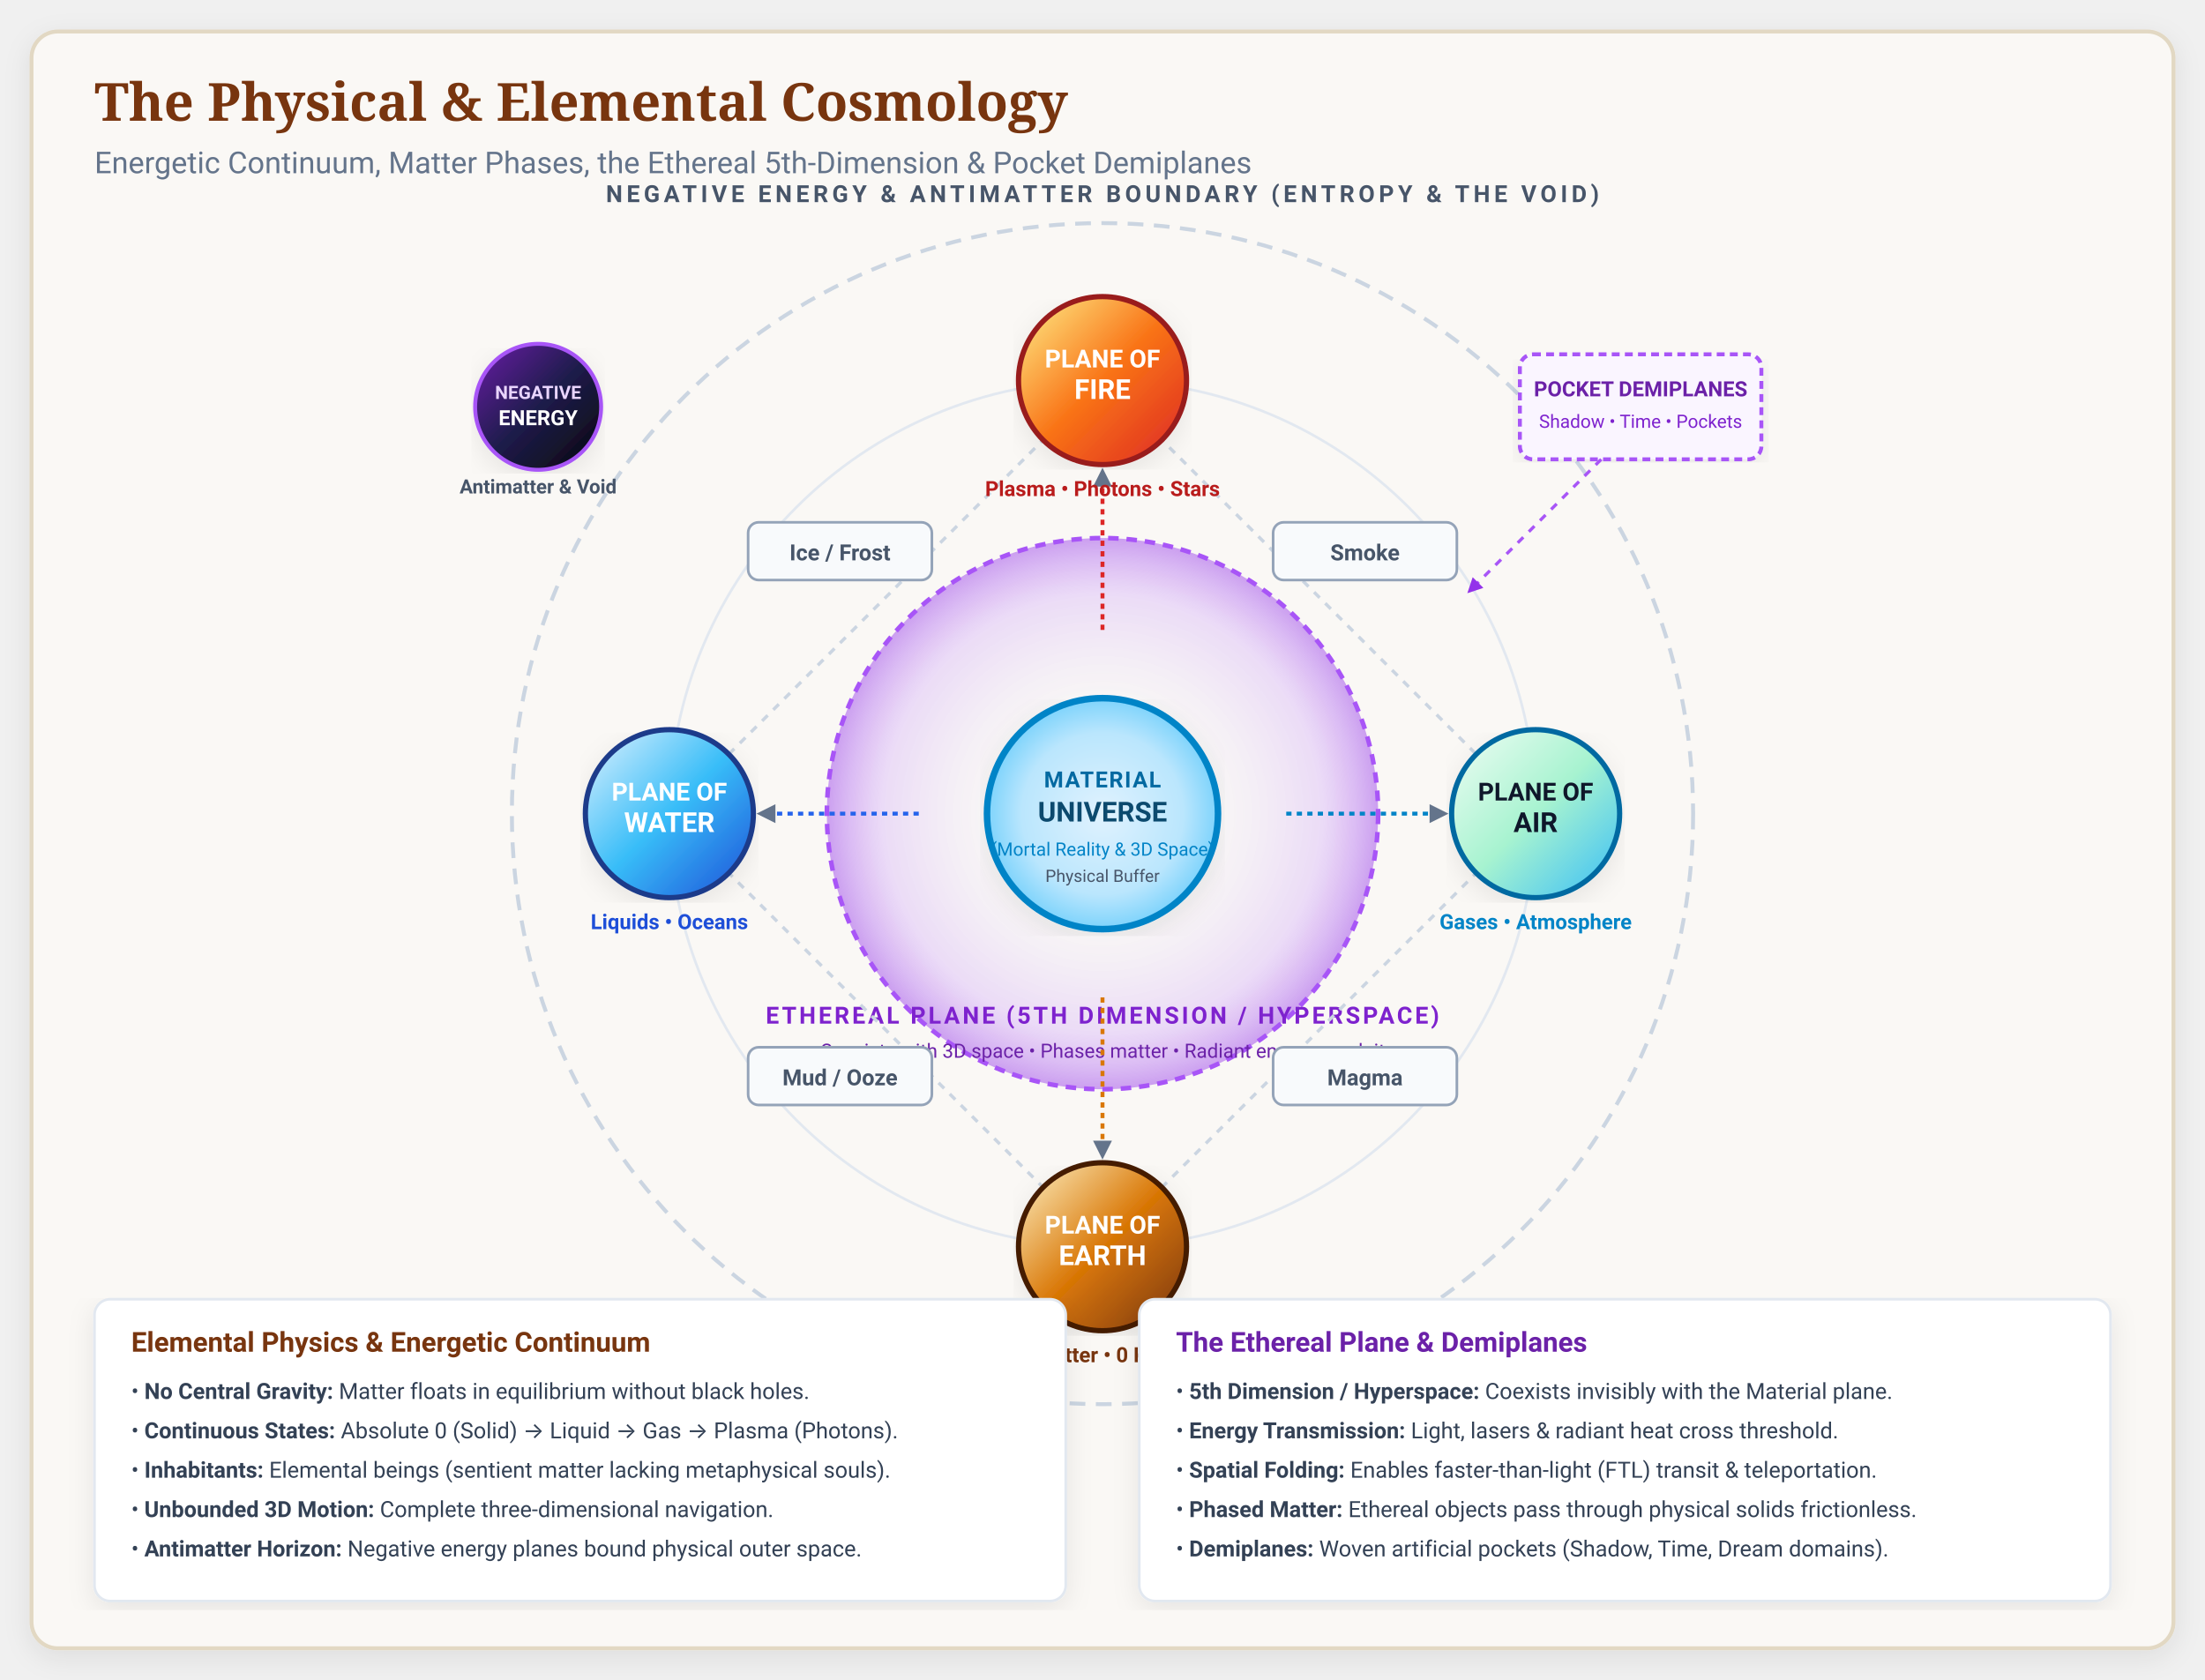
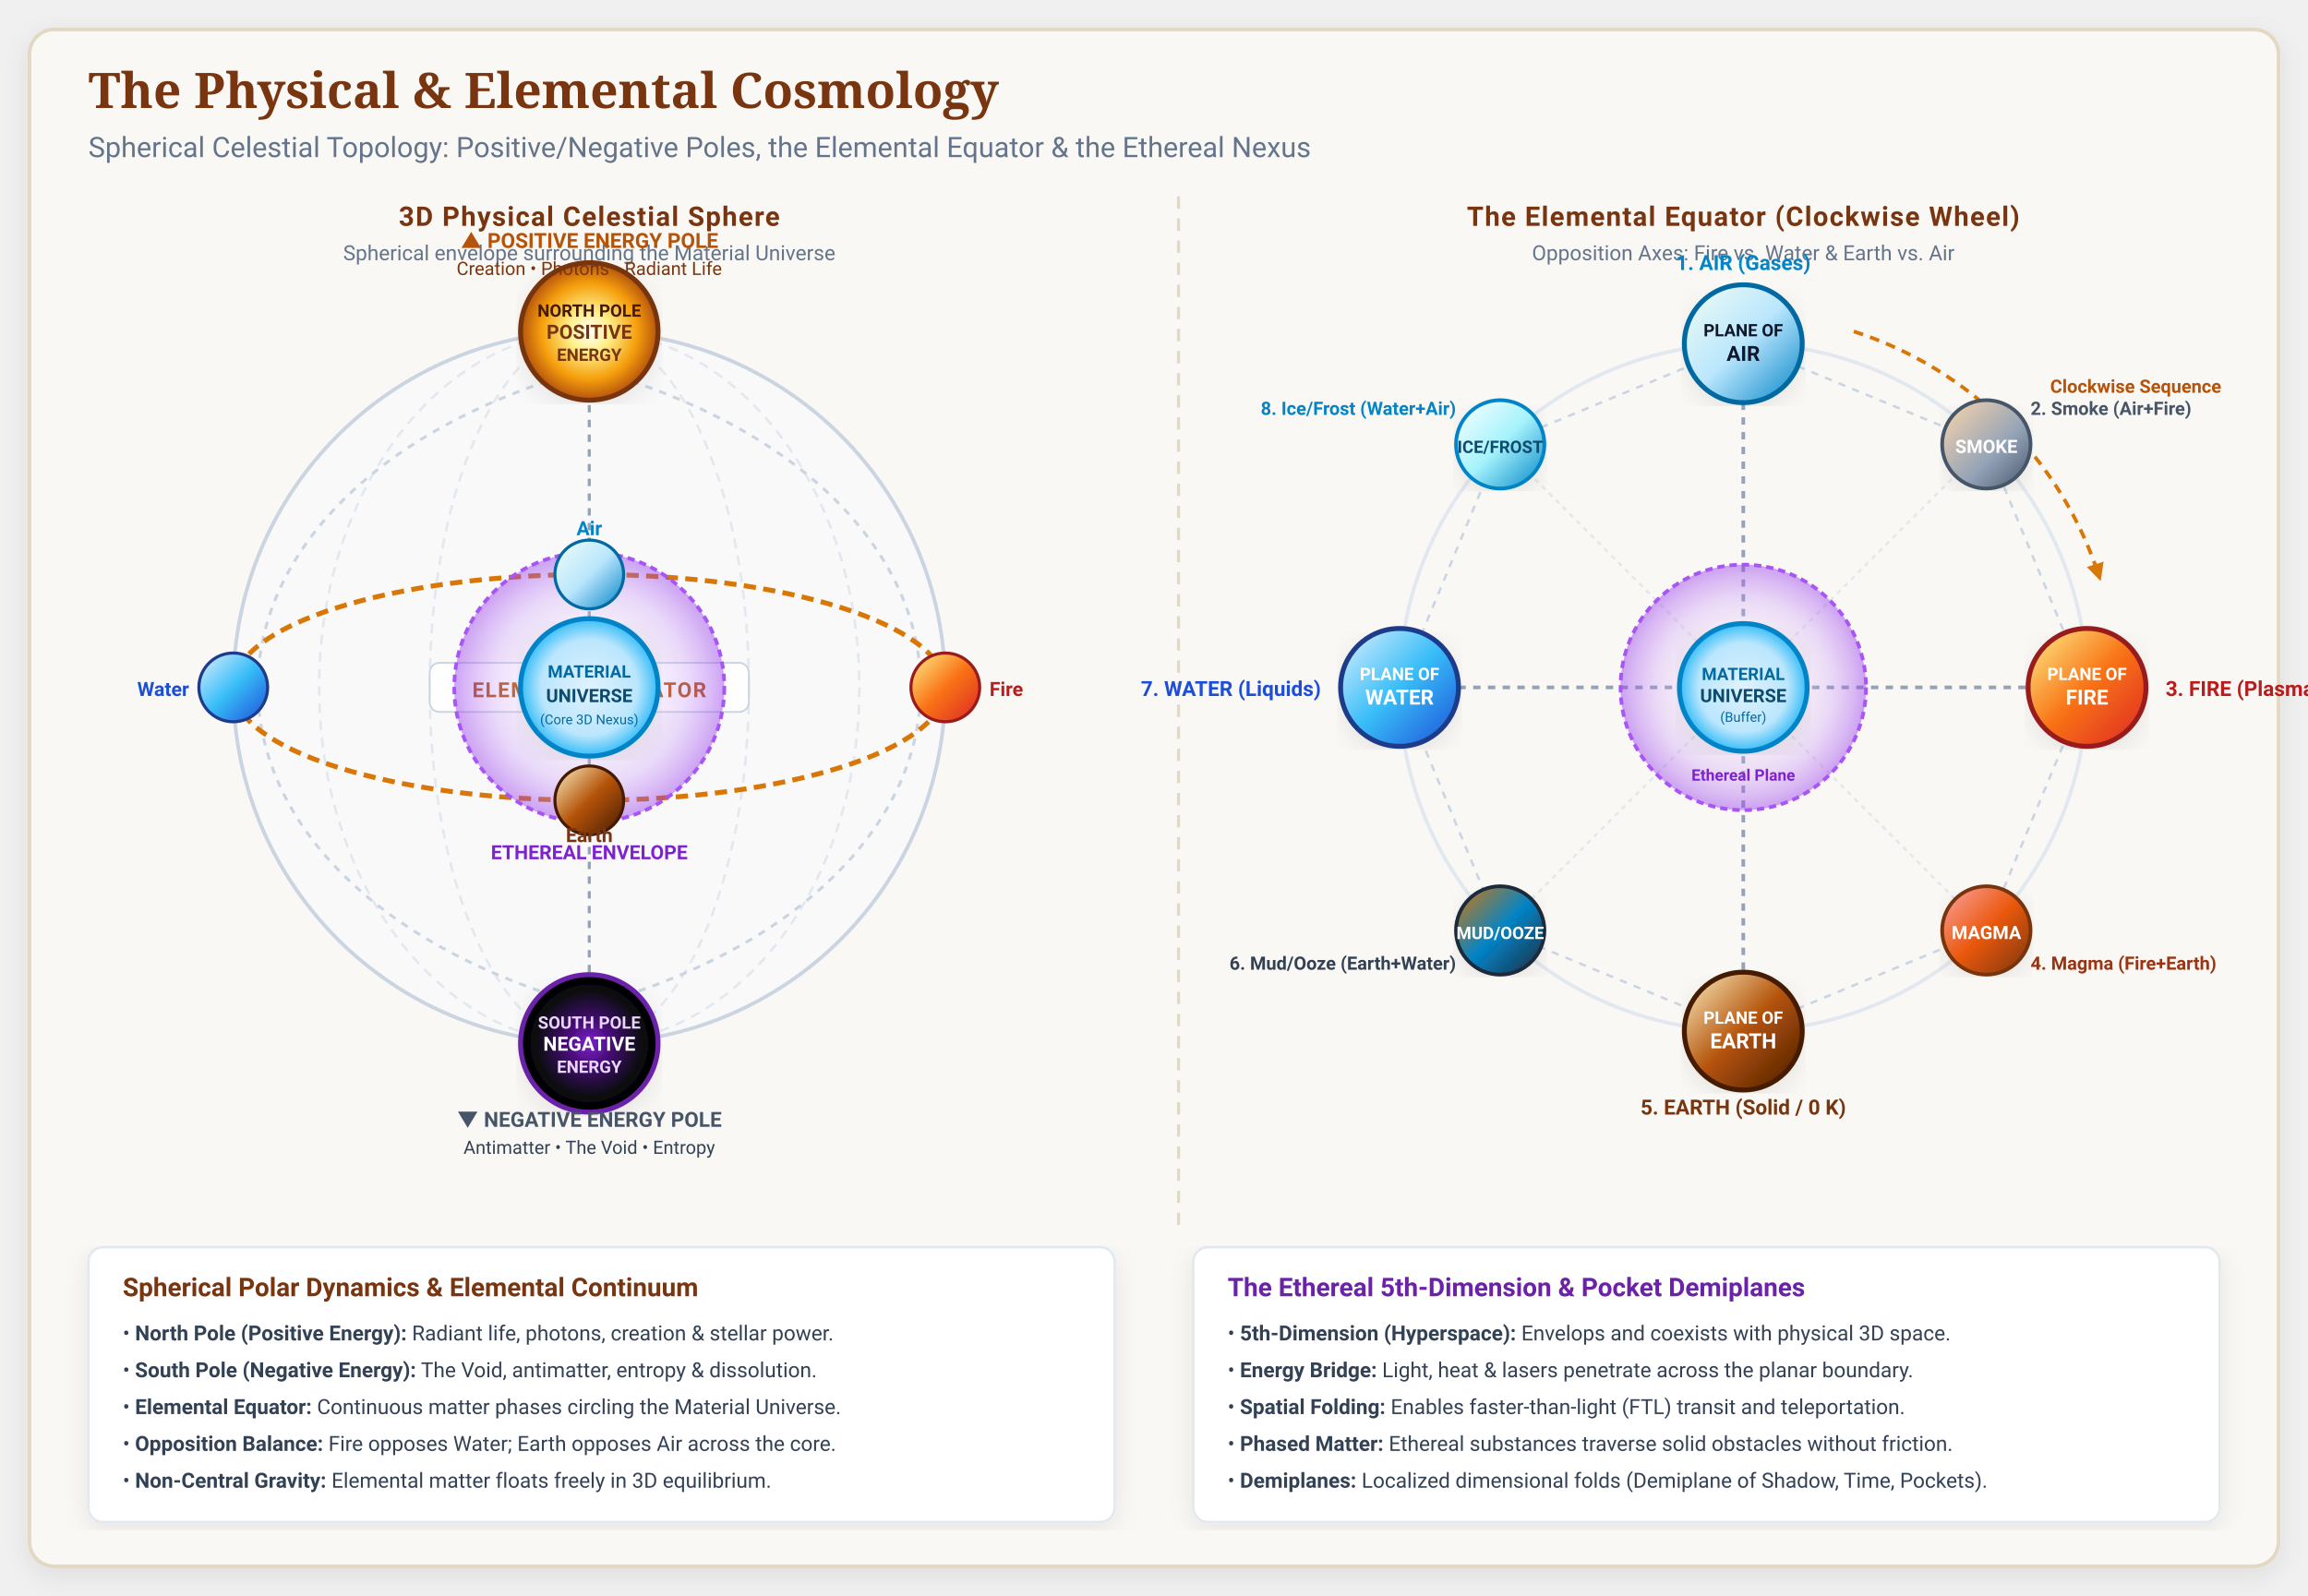
- <svg xmlns="http://www.w3.org/2000/svg" viewBox="0 0 840 640" width="100%" height="100%" style="background:#faf8f5; font-family:ui-sans-serif, system-ui, -apple-system, BlinkMacSystemFont, 'Segoe UI', Roboto, sans-serif;">
+ <svg xmlns="http://www.w3.org/2000/svg" viewBox="0 0 940 650" width="100%" height="100%" style="background:#faf8f5; font-family:ui-sans-serif, system-ui, -apple-system, BlinkMacSystemFont, 'Segoe UI', Roboto, sans-serif;">
  <defs>
    <filter id="cardShadow" x="-3%" y="-3%" width="106%" height="106%">
      <feDropShadow dx="0" dy="3" stdDeviation="5" flood-color="#0f172a" flood-opacity="0.08" />
    </filter>
-     <filter id="glow" x="-20%" y="-20%" width="140%" height="140%">
-       <feGaussianBlur stdDeviation="4" result="blur" />
+     <filter id="subtleGlow" x="-20%" y="-20%" width="140%" height="140%">
+       <feGaussianBlur stdDeviation="3" result="blur" />
      <feComposite in="SourceGraphic" in2="blur" operator="over" />
    </filter>
    <radialGradient id="matGrad" cx="50%" cy="50%" r="50%">
      <stop offset="0%" stop-color="#e0f2fe" />
      <stop offset="70%" stop-color="#bae6fd" />
-       <stop offset="100%" stop-color="#7dd3fc" />
+       <stop offset="100%" stop-color="#38bdf8" />
    </radialGradient>
    <radialGradient id="ethGrad" cx="50%" cy="50%" r="50%">
-       <stop offset="40%" stop-color="#f1f5f9" stop-opacity="0.2" />
-       <stop offset="80%" stop-color="#c084fc" stop-opacity="0.25" />
+       <stop offset="30%" stop-color="#fdf4ff" stop-opacity="0.2" />
+       <stop offset="70%" stop-color="#c084fc" stop-opacity="0.25" />
      <stop offset="100%" stop-color="#9333ea" stop-opacity="0.45" />
    </radialGradient>
+     <radialGradient id="posGrad" cx="50%" cy="50%" r="50%">
+       <stop offset="0%" stop-color="#ffffff" />
+       <stop offset="30%" stop-color="#fef08a" />
+       <stop offset="70%" stop-color="#f59e0b" />
+       <stop offset="100%" stop-color="#b45309" />
+     </radialGradient>
+     <radialGradient id="negGrad" cx="50%" cy="50%" r="50%">
+       <stop offset="0%" stop-color="#7e22ce" />
+       <stop offset="40%" stop-color="#3b0764" />
+       <stop offset="80%" stop-color="#09090b" />
+       <stop offset="100%" stop-color="#000000" />
+     </radialGradient>
+     <linearGradient id="airGrad" x1="0%" y1="0%" x2="100%" y2="100%">
+       <stop offset="0%" stop-color="#f0fdf4" />
+       <stop offset="50%" stop-color="#bae6fd" />
+       <stop offset="100%" stop-color="#0284c7" />
+     </linearGradient>
    <linearGradient id="fireGrad" x1="0%" y1="0%" x2="100%" y2="100%">
      <stop offset="0%" stop-color="#fef08a" />
      <stop offset="50%" stop-color="#f97316" />
      <stop offset="100%" stop-color="#dc2626" />
    </linearGradient>
-     <linearGradient id="airGrad" x1="0%" y1="0%" x2="100%" y2="100%">
-       <stop offset="0%" stop-color="#f0fdf4" />
-       <stop offset="50%" stop-color="#a7f3d0" />
-       <stop offset="100%" stop-color="#38bdf8" />
+     <linearGradient id="earthGrad" x1="0%" y1="0%" x2="100%" y2="100%">
+       <stop offset="0%" stop-color="#fef3c7" />
+       <stop offset="50%" stop-color="#b45309" />
+       <stop offset="100%" stop-color="#451a03" />
    </linearGradient>
    <linearGradient id="waterGrad" x1="0%" y1="0%" x2="100%" y2="100%">
      <stop offset="0%" stop-color="#e0f2fe" />
      <stop offset="50%" stop-color="#38bdf8" />
      <stop offset="100%" stop-color="#1d4ed8" />
    </linearGradient>
-     <linearGradient id="earthGrad" x1="0%" y1="0%" x2="100%" y2="100%">
-       <stop offset="0%" stop-color="#fef3c7" />
-       <stop offset="50%" stop-color="#d97706" />
+     <linearGradient id="smokeGrad" x1="0%" y1="0%" x2="100%" y2="100%">
+       <stop offset="0%" stop-color="#fed7aa" />
+       <stop offset="60%" stop-color="#94a3b8" />
+       <stop offset="100%" stop-color="#475569" />
+     </linearGradient>
+     <linearGradient id="magmaGrad" x1="0%" y1="0%" x2="100%" y2="100%">
+       <stop offset="0%" stop-color="#fca5a5" />
+       <stop offset="50%" stop-color="#ea580c" />
      <stop offset="100%" stop-color="#78350f" />
    </linearGradient>
-     <linearGradient id="negGrad" x1="0%" y1="0%" x2="100%" y2="100%">
-       <stop offset="0%" stop-color="#6b21a8" />
-       <stop offset="50%" stop-color="#1e1b4b" />
-       <stop offset="100%" stop-color="#09090b" />
+     <linearGradient id="mudGrad" x1="0%" y1="0%" x2="100%" y2="100%">
+       <stop offset="0%" stop-color="#d97706" />
+       <stop offset="50%" stop-color="#0284c7" />
+       <stop offset="100%" stop-color="#1e293b" />
+     </linearGradient>
+     <linearGradient id="iceGrad" x1="0%" y1="0%" x2="100%" y2="100%">
+       <stop offset="0%" stop-color="#ffffff" />
+       <stop offset="50%" stop-color="#a5f3fc" />
+       <stop offset="100%" stop-color="#0284c7" />
    </linearGradient>
    <marker id="arrow" viewBox="0 0 10 10" refX="6" refY="5" markerWidth="6" markerHeight="6" orient="auto-start-reverse">
      <path d="M 0 1 L 8 5 L 0 9 z" fill="#64748b" />
    </marker>
-     <marker id="arrowPurple" viewBox="0 0 10 10" refX="6" refY="5" markerWidth="6" markerHeight="6" orient="auto-start-reverse">
-       <path d="M 0 1 L 8 5 L 0 9 z" fill="#9333ea" />
+     <marker id="goldArrow" viewBox="0 0 10 10" refX="6" refY="5" markerWidth="6" markerHeight="6" orient="auto-start-reverse">
+       <path d="M 0 1 L 8 5 L 0 9 z" fill="#d97706" />
+     </marker>
+     <marker id="purpleArrow" viewBox="0 0 10 10" refX="6" refY="5" markerWidth="6" markerHeight="6" orient="auto-start-reverse">
+       <path d="M 0 1 L 8 5 L 0 9 z" fill="#7e22ce" />
    </marker>
  </defs>
-   <rect x="12" y="12" width="816" height="616" rx="10" fill="#faf8f5" stroke="#e2d8c3" stroke-width="1.5" filter="url(#cardShadow)" />
-   <text x="36" y="46" font-family="Georgia, Cambria, serif" font-size="20" font-weight="bold" fill="#78350f">The Physical &amp; Elemental Cosmology</text>
-   <text x="36" y="66" font-size="11.5" fill="#64748b">Energetic Continuum, Matter Phases, the Ethereal 5th-Dimension &amp; Pocket Demiplanes</text>
-   <g transform="translate(420, 310)">
-     <circle cx="0" cy="0" r="225" fill="none" stroke="#cbd5e1" stroke-width="1.5" stroke-dasharray="6 4" />
-     <text x="0" y="-233" text-anchor="middle" font-size="9" font-weight="bold" fill="#475569" letter-spacing="1.5">NEGATIVE ENERGY &amp; ANTIMATTER BOUNDARY (ENTROPY &amp; THE VOID)</text>
-     <circle cx="0" cy="0" r="165" fill="none" stroke="#e2e8f0" stroke-width="1" />
-     <ellipse cx="0" cy="0" rx="105" ry="105" fill="url(#ethGrad)" stroke="#a855f7" stroke-width="1.75" stroke-dasharray="4 3" />
-     <text x="0" y="80" text-anchor="middle" font-size="9" font-weight="bold" fill="#7e22ce" letter-spacing="1">ETHEREAL PLANE (5TH DIMENSION / HYPERSPACE)</text>
-     <text x="0" y="93" text-anchor="middle" font-size="7.5" fill="#6b21a8">Coexists with 3D space • Phases matter • Radiant energy conduit</text>
-     <line x1="0" y1="-70" x2="0" y2="-130" stroke="#dc2626" stroke-width="1.5" stroke-dasharray="2 2" marker-end="url(#arrow)" />
-     <line x1="70" y1="0" x2="130" y2="0" stroke="#0284c7" stroke-width="1.5" stroke-dasharray="2 2" marker-end="url(#arrow)" />
-     <line x1="0" y1="70" x2="0" y2="130" stroke="#d97706" stroke-width="1.5" stroke-dasharray="2 2" marker-end="url(#arrow)" />
-     <line x1="-70" y1="0" x2="-130" y2="0" stroke="#2563eb" stroke-width="1.5" stroke-dasharray="2 2" marker-end="url(#arrow)" />
-     <path d="M 0 -165 L 165 0 L 0 165 L -165 0 Z" fill="none" stroke="#cbd5e1" stroke-width="1.25" stroke-dasharray="3 3" />
-     <g transform="translate(100, -100)">
-       <rect x="-35" y="-11" width="70" height="22" rx="4" fill="#f8fafc" stroke="#94a3b8" stroke-width="1" />
-       <text x="0" y="3.5" text-anchor="middle" font-size="8.5" font-weight="bold" fill="#475569">Smoke</text>
-     </g>
-     <g transform="translate(-100, 100)">
-       <rect x="-35" y="-11" width="70" height="22" rx="4" fill="#f8fafc" stroke="#94a3b8" stroke-width="1" />
-       <text x="0" y="3.5" text-anchor="middle" font-size="8.5" font-weight="bold" fill="#475569">Mud / Ooze</text>
-     </g>
-     <g transform="translate(-100, -100)">
-       <rect x="-35" y="-11" width="70" height="22" rx="4" fill="#f8fafc" stroke="#94a3b8" stroke-width="1" />
-       <text x="0" y="3.5" text-anchor="middle" font-size="8.5" font-weight="bold" fill="#475569">Ice / Frost</text>
-     </g>
-     <g transform="translate(100, 100)">
-       <rect x="-35" y="-11" width="70" height="22" rx="4" fill="#f8fafc" stroke="#94a3b8" stroke-width="1" />
-       <text x="0" y="3.5" text-anchor="middle" font-size="8.5" font-weight="bold" fill="#475569">Magma</text>
-     </g>
-     <g transform="translate(0, -165)">
-       <circle cx="0" cy="0" r="32" fill="url(#fireGrad)" stroke="#991b1b" stroke-width="2" filter="url(#cardShadow)" />
-       <text x="0" y="-5" text-anchor="middle" font-size="9.5" font-weight="bold" fill="#ffffff">PLANE OF</text>
-       <text x="0" y="7" text-anchor="middle" font-size="10.5" font-weight="bold" fill="#ffffff">FIRE</text>
-       <text x="0" y="44" text-anchor="middle" font-size="8" font-weight="bold" fill="#b91c1c">Plasma • Photons • Stars</text>
-     </g>
-     <g transform="translate(165, 0)">
-       <circle cx="0" cy="0" r="32" fill="url(#airGrad)" stroke="#0369a1" stroke-width="2" filter="url(#cardShadow)" />
-       <text x="0" y="-5" text-anchor="middle" font-size="9.5" font-weight="bold" fill="#0f172a">PLANE OF</text>
-       <text x="0" y="7" text-anchor="middle" font-size="10.5" font-weight="bold" fill="#0f172a">AIR</text>
-       <text x="0" y="44" text-anchor="middle" font-size="8" font-weight="bold" fill="#0284c7">Gases • Atmosphere</text>
-     </g>
-     <g transform="translate(0, 165)">
-       <circle cx="0" cy="0" r="32" fill="url(#earthGrad)" stroke="#451a03" stroke-width="2" filter="url(#cardShadow)" />
-       <text x="0" y="-5" text-anchor="middle" font-size="9.5" font-weight="bold" fill="#ffffff">PLANE OF</text>
-       <text x="0" y="7" text-anchor="middle" font-size="10.5" font-weight="bold" fill="#ffffff">EARTH</text>
-       <text x="0" y="44" text-anchor="middle" font-size="8" font-weight="bold" fill="#78350f">Solid Matter • 0 K Density</text>
-     </g>
-     <g transform="translate(-165, 0)">
-       <circle cx="0" cy="0" r="32" fill="url(#waterGrad)" stroke="#1e3a8a" stroke-width="2" filter="url(#cardShadow)" />
-       <text x="0" y="-5" text-anchor="middle" font-size="9.5" font-weight="bold" fill="#ffffff">PLANE OF</text>
-       <text x="0" y="7" text-anchor="middle" font-size="10.5" font-weight="bold" fill="#ffffff">WATER</text>
-       <text x="0" y="44" text-anchor="middle" font-size="8" font-weight="bold" fill="#1d4ed8">Liquids • Oceans</text>
-     </g>
-     <g transform="translate(-215, -155)">
-       <circle cx="0" cy="0" r="24" fill="url(#negGrad)" stroke="#a855f7" stroke-width="1.5" filter="url(#cardShadow)" />
-       <text x="0" y="-3" text-anchor="middle" font-size="7" font-weight="bold" fill="#e9d5ff">NEGATIVE</text>
-       <text x="0" y="7" text-anchor="middle" font-size="8" font-weight="bold" fill="#ffffff">ENERGY</text>
-       <text x="0" y="33" text-anchor="middle" font-size="7.5" font-weight="bold" fill="#475569">Antimatter &amp; Void</text>
-     </g>
-     <g transform="translate(205, -155)">
-       <rect x="-46" y="-20" width="92" height="40" rx="5" fill="#faf5ff" stroke="#a855f7" stroke-width="1.5" stroke-dasharray="3 2" filter="url(#cardShadow)" />
-       <text x="0" y="-4" text-anchor="middle" font-size="8" font-weight="bold" fill="#6b21a8">POCKET DEMIPLANES</text>
-       <text x="0" y="8" text-anchor="middle" font-size="7" fill="#7e22ce">Shadow • Time • Pockets</text>
-       <path d="M -15 20 Q -40 45 -65 70" fill="none" stroke="#a855f7" stroke-width="1.2" stroke-dasharray="3 3" marker-end="url(#arrowPurple)" />
-     </g>
-     <g transform="translate(0, 0)">
-       <circle cx="0" cy="0" r="44" fill="url(#matGrad)" stroke="#0284c7" stroke-width="2.5" filter="url(#cardShadow)" />
-       <text x="0" y="-10" text-anchor="middle" font-size="8.5" font-weight="bold" fill="#0369a1" letter-spacing="0.5">MATERIAL</text>
-       <text x="0" y="3" text-anchor="middle" font-size="10.5" font-weight="bold" fill="#0c4a6e">UNIVERSE</text>
-       <text x="0" y="16" text-anchor="middle" font-size="7" fill="#0284c7">(Mortal Reality &amp; 3D Space)</text>
-       <text x="0" y="26" text-anchor="middle" font-size="6.5" fill="#475569">Physical Buffer</text>
-     </g>
-   </g>
-   <g transform="translate(36, 495)">
-     <rect x="0" y="0" width="370" height="115" rx="6" fill="#ffffff" stroke="#e2e8f0" stroke-width="1" filter="url(#cardShadow)" />
-     <text x="14" y="20" font-size="10.5" font-weight="bold" fill="#78350f">Elemental Physics &amp; Energetic Continuum</text>
-     <text x="14" y="38" font-size="8.5" fill="#334155">• <tspan font-weight="bold">No Central Gravity:</tspan> Matter floats in equilibrium without black holes.</text>
-     <text x="14" y="53" font-size="8.5" fill="#334155">• <tspan font-weight="bold">Continuous States:</tspan> Absolute 0 (Solid) → Liquid → Gas → Plasma (Photons).</text>
-     <text x="14" y="68" font-size="8.5" fill="#334155">• <tspan font-weight="bold">Inhabitants:</tspan> Elemental beings (sentient matter lacking metaphysical souls).</text>
-     <text x="14" y="83" font-size="8.5" fill="#334155">• <tspan font-weight="bold">Unbounded 3D Motion:</tspan> Complete three-dimensional navigation.</text>
-     <text x="14" y="98" font-size="8.5" fill="#334155">• <tspan font-weight="bold">Antimatter Horizon:</tspan> Negative energy planes bound physical outer space.</text>
-   </g>
-   <g transform="translate(434, 495)">
-     <rect x="0" y="0" width="370" height="115" rx="6" fill="#ffffff" stroke="#e2e8f0" stroke-width="1" filter="url(#cardShadow)" />
-     <text x="14" y="20" font-size="10.5" font-weight="bold" fill="#6b21a8">The Ethereal Plane &amp; Demiplanes</text>
-     <text x="14" y="38" font-size="8.5" fill="#334155">• <tspan font-weight="bold">5th Dimension / Hyperspace:</tspan> Coexists invisibly with the Material plane.</text>
-     <text x="14" y="53" font-size="8.5" fill="#334155">• <tspan font-weight="bold">Energy Transmission:</tspan> Light, lasers &amp; radiant heat cross threshold.</text>
-     <text x="14" y="68" font-size="8.5" fill="#334155">• <tspan font-weight="bold">Spatial Folding:</tspan> Enables faster-than-light (FTL) transit &amp; teleportation.</text>
-     <text x="14" y="83" font-size="8.5" fill="#334155">• <tspan font-weight="bold">Phased Matter:</tspan> Ethereal objects pass through physical solids frictionless.</text>
-     <text x="14" y="98" font-size="8.5" fill="#334155">• <tspan font-weight="bold">Demiplanes:</tspan> Woven artificial pockets (Shadow, Time, Dream domains).</text>
+   <rect x="12" y="12" width="916" height="626" rx="10" fill="#faf8f5" stroke="#e2d8c3" stroke-width="1.5" filter="url(#cardShadow)" />
+   <text x="36" y="44" font-family="Georgia, Cambria, serif" font-size="20" font-weight="bold" fill="#78350f">The Physical &amp; Elemental Cosmology</text>
+   <text x="36" y="64" font-size="11.5" fill="#64748b">Spherical Celestial Topology: Positive/Negative Poles, the Elemental Equator &amp; the Ethereal Nexus</text>
+   <g transform="translate(240, 280)">
+     <text x="0" y="-188" text-anchor="middle" font-size="11" font-weight="bold" fill="#78350f" letter-spacing="0.5">3D Physical Celestial Sphere</text>
+     <text x="0" y="-174" text-anchor="middle" font-size="8.5" fill="#64748b">Spherical envelope surrounding the Material Universe</text>
+     <circle cx="0" cy="0" r="145" fill="#f8fafc" fill-opacity="0.6" stroke="#cbd5e1" stroke-width="1.5" />
+     <ellipse cx="0" cy="0" rx="65" ry="145" fill="none" stroke="#e2e8f0" stroke-width="1" stroke-dasharray="4 3" />
+     <ellipse cx="0" cy="0" rx="110" ry="145" fill="none" stroke="#e2e8f0" stroke-width="1" stroke-dasharray="4 3" />
+     <line x1="0" y1="-145" x2="0" y2="145" stroke="#94a3b8" stroke-width="1.25" stroke-dasharray="3 3" />
+     <path d="M 0 -130 C -180 -80, -180 80, 0 130" fill="none" stroke="#cbd5e1" stroke-width="1.2" stroke-dasharray="3 3" />
+     <path d="M 0 -130 C 180 -80, 180 80, 0 130" fill="none" stroke="#cbd5e1" stroke-width="1.2" stroke-dasharray="3 3" />
+     <ellipse cx="0" cy="0" rx="145" ry="46" fill="none" stroke="#d97706" stroke-width="2" stroke-dasharray="5 3" />
+     <rect x="-65" y="-10" width="130" height="20" rx="4" fill="#ffffff" fill-opacity="0.9" stroke="#cbd5e1" stroke-width="0.75" />
+     <text x="0" y="4" text-anchor="middle" font-size="8.5" font-weight="bold" fill="#b45309" letter-spacing="0.5">ELEMENTAL EQUATOR</text>
+     <ellipse cx="0" cy="0" rx="55" ry="55" fill="url(#ethGrad)" stroke="#a855f7" stroke-width="1.5" stroke-dasharray="3 2" />
+     <text x="0" y="70" text-anchor="middle" font-size="8" font-weight="bold" fill="#7e22ce">ETHEREAL ENVELOPE</text>
+     <circle cx="0" cy="0" r="28" fill="url(#matGrad)" stroke="#0284c7" stroke-width="2" filter="url(#cardShadow)" />
+     <text x="0" y="-4" text-anchor="middle" font-size="7" font-weight="bold" fill="#0369a1">MATERIAL</text>
+     <text x="0" y="6" text-anchor="middle" font-size="7.5" font-weight="bold" fill="#0c4a6e">UNIVERSE</text>
+     <text x="0" y="15" text-anchor="middle" font-size="5.5" fill="#0369a1">(Core 3D Nexus)</text>
+     <g transform="translate(0, -145)">
+       <circle cx="0" cy="0" r="28" fill="url(#posGrad)" stroke="#78350f" stroke-width="2" filter="url(#cardShadow)" />
+       <text x="0" y="-6" text-anchor="middle" font-size="7" font-weight="bold" fill="#451a03">NORTH POLE</text>
+       <text x="0" y="3" text-anchor="middle" font-size="8" font-weight="bold" fill="#78350f">POSITIVE</text>
+       <text x="0" y="12" text-anchor="middle" font-size="7" font-weight="bold" fill="#78350f">ENERGY</text>
+       <text x="0" y="-34" text-anchor="middle" font-size="8.5" font-weight="bold" fill="#b45309">▲ POSITIVE ENERGY POLE</text>
+       <text x="0" y="-23" text-anchor="middle" font-size="7.5" fill="#78350f">Creation • Photons • Radiant Life</text>
+     </g>
+     <g transform="translate(0, 145)">
+       <circle cx="0" cy="0" r="28" fill="url(#negGrad)" stroke="#6b21a8" stroke-width="2" filter="url(#cardShadow)" />
+       <text x="0" y="-6" text-anchor="middle" font-size="7" font-weight="bold" fill="#e9d5ff">SOUTH POLE</text>
+       <text x="0" y="3" text-anchor="middle" font-size="8" font-weight="bold" fill="#ffffff">NEGATIVE</text>
+       <text x="0" y="12" text-anchor="middle" font-size="7" font-weight="bold" fill="#e9d5ff">ENERGY</text>
+       <text x="0" y="34" text-anchor="middle" font-size="8.5" font-weight="bold" fill="#475569">▼ NEGATIVE ENERGY POLE</text>
+       <text x="0" y="45" text-anchor="middle" font-size="7.5" fill="#334155">Antimatter • The Void • Entropy</text>
+     </g>
+     <g transform="translate(-145, 0)">
+       <circle cx="0" cy="0" r="14" fill="url(#waterGrad)" stroke="#1e3a8a" stroke-width="1.25" />
+       <text x="-18" y="3.5" text-anchor="end" font-size="8" font-weight="bold" fill="#1d4ed8">Water</text>
+     </g>
+     <g transform="translate(145, 0)">
+       <circle cx="0" cy="0" r="14" fill="url(#fireGrad)" stroke="#991b1b" stroke-width="1.25" />
+       <text x="18" y="3.5" text-anchor="start" font-size="8" font-weight="bold" fill="#b91c1c">Fire</text>
+     </g>
+     <g transform="translate(0, 46)">
+       <circle cx="0" cy="0" r="14" fill="url(#earthGrad)" stroke="#451a03" stroke-width="1.25" />
+       <text x="0" y="17" text-anchor="middle" font-size="8" font-weight="bold" fill="#78350f">Earth</text>
+     </g>
+     <g transform="translate(0, -46)">
+       <circle cx="0" cy="0" r="14" fill="url(#airGrad)" stroke="#0369a1" stroke-width="1.25" />
+       <text x="0" y="-16" text-anchor="middle" font-size="8" font-weight="bold" fill="#0284c7">Air</text>
+     </g>
+   </g>
+   <line x1="480" y1="80" x2="480" y2="500" stroke="#e2d8c3" stroke-width="1.25" stroke-dasharray="5 4" />
+   <g transform="translate(710, 280)">
+     <text x="0" y="-188" text-anchor="middle" font-size="11" font-weight="bold" fill="#78350f" letter-spacing="0.5">The Elemental Equator (Clockwise Wheel)</text>
+     <text x="0" y="-174" text-anchor="middle" font-size="8.5" fill="#64748b">Opposition Axes: Fire vs. Water &amp; Earth vs. Air</text>
+     <circle cx="0" cy="0" r="140" fill="none" stroke="#e2e8f0" stroke-width="1.5" />
+     <polygon points="0,-140 99,-99 140,0 99,99 0,140 -99,99 -140,0 -99,-99" fill="none" stroke="#cbd5e1" stroke-width="1" stroke-dasharray="3 3" />
+     <line x1="0" y1="-140" x2="0" y2="140" stroke="#94a3b8" stroke-width="1.5" stroke-dasharray="3 3" />
+     <line x1="-140" y1="0" x2="140" y2="0" stroke="#94a3b8" stroke-width="1.5" stroke-dasharray="3 3" />
+     <line x1="-99" y1="-99" x2="99" y2="99" stroke="#e2e8f0" stroke-width="1" stroke-dasharray="2 2" />
+     <line x1="99" y1="-99" x2="-99" y2="99" stroke="#e2e8f0" stroke-width="1" stroke-dasharray="2 2" />
+     <path d="M 45 -145 A 155 155 0 0 1 145 -45" fill="none" stroke="#d97706" stroke-width="1.5" stroke-dasharray="4 3" marker-end="url(#goldArrow)" />
+     <text x="125" y="-120" font-size="7.5" font-weight="bold" fill="#b45309">Clockwise Sequence</text>
+     <circle cx="0" cy="0" r="50" fill="url(#ethGrad)" stroke="#a855f7" stroke-width="1.5" stroke-dasharray="3 2" />
+     <circle cx="0" cy="0" r="26" fill="url(#matGrad)" stroke="#0284c7" stroke-width="2" filter="url(#cardShadow)" />
+     <text x="0" y="-3" text-anchor="middle" font-size="7" font-weight="bold" fill="#0369a1">MATERIAL</text>
+     <text x="0" y="6" text-anchor="middle" font-size="7.5" font-weight="bold" fill="#0c4a6e">UNIVERSE</text>
+     <text x="0" y="14" text-anchor="middle" font-size="5.5" fill="#0369a1">(Buffer)</text>
+     <text x="0" y="38" text-anchor="middle" font-size="6.5" font-weight="bold" fill="#7e22ce">Ethereal Plane</text>
+     <g transform="translate(0, -140)">
+       <circle cx="0" cy="0" r="24" fill="url(#airGrad)" stroke="#0369a1" stroke-width="2" filter="url(#cardShadow)" />
+       <text x="0" y="-3" text-anchor="middle" font-size="7" font-weight="bold" fill="#0f172a">PLANE OF</text>
+       <text x="0" y="7" text-anchor="middle" font-size="8.5" font-weight="bold" fill="#0f172a">AIR</text>
+       <text x="0" y="-30" text-anchor="middle" font-size="8.5" font-weight="bold" fill="#0284c7">1. AIR (Gases)</text>
+     </g>
+     <g transform="translate(99, -99)">
+       <circle cx="0" cy="0" r="18" fill="url(#smokeGrad)" stroke="#475569" stroke-width="1.5" filter="url(#cardShadow)" />
+       <text x="0" y="3.5" text-anchor="middle" font-size="7.5" font-weight="bold" fill="#ffffff">SMOKE</text>
+       <text x="18" y="-12" text-anchor="start" font-size="7.5" font-weight="bold" fill="#475569">2. Smoke (Air+Fire)</text>
+     </g>
+     <g transform="translate(140, 0)">
+       <circle cx="0" cy="0" r="24" fill="url(#fireGrad)" stroke="#991b1b" stroke-width="2" filter="url(#cardShadow)" />
+       <text x="0" y="-3" text-anchor="middle" font-size="7" font-weight="bold" fill="#ffffff">PLANE OF</text>
+       <text x="0" y="7" text-anchor="middle" font-size="8.5" font-weight="bold" fill="#ffffff">FIRE</text>
+       <text x="32" y="3.5" text-anchor="start" font-size="8.5" font-weight="bold" fill="#b91c1c">3. FIRE (Plasma)</text>
+     </g>
+     <g transform="translate(99, 99)">
+       <circle cx="0" cy="0" r="18" fill="url(#magmaGrad)" stroke="#78350f" stroke-width="1.5" filter="url(#cardShadow)" />
+       <text x="0" y="3.5" text-anchor="middle" font-size="7.5" font-weight="bold" fill="#ffffff">MAGMA</text>
+       <text x="18" y="16" text-anchor="start" font-size="7.5" font-weight="bold" fill="#9a3412">4. Magma (Fire+Earth)</text>
+     </g>
+     <g transform="translate(0, 140)">
+       <circle cx="0" cy="0" r="24" fill="url(#earthGrad)" stroke="#451a03" stroke-width="2" filter="url(#cardShadow)" />
+       <text x="0" y="-3" text-anchor="middle" font-size="7" font-weight="bold" fill="#ffffff">PLANE OF</text>
+       <text x="0" y="7" text-anchor="middle" font-size="8.5" font-weight="bold" fill="#ffffff">EARTH</text>
+       <text x="0" y="34" text-anchor="middle" font-size="8.5" font-weight="bold" fill="#78350f">5. EARTH (Solid / 0 K)</text>
+     </g>
+     <g transform="translate(-99, 99)">
+       <circle cx="0" cy="0" r="18" fill="url(#mudGrad)" stroke="#1e293b" stroke-width="1.5" filter="url(#cardShadow)" />
+       <text x="0" y="3.5" text-anchor="middle" font-size="7" font-weight="bold" fill="#ffffff">MUD/OOZE</text>
+       <text x="-18" y="16" text-anchor="end" font-size="7.5" font-weight="bold" fill="#334155">6. Mud/Ooze (Earth+Water)</text>
+     </g>
+     <g transform="translate(-140, 0)">
+       <circle cx="0" cy="0" r="24" fill="url(#waterGrad)" stroke="#1e3a8a" stroke-width="2" filter="url(#cardShadow)" />
+       <text x="0" y="-3" text-anchor="middle" font-size="7" font-weight="bold" fill="#ffffff">PLANE OF</text>
+       <text x="0" y="7" text-anchor="middle" font-size="8.5" font-weight="bold" fill="#ffffff">WATER</text>
+       <text x="-32" y="3.5" text-anchor="end" font-size="8.5" font-weight="bold" fill="#1d4ed8">7. WATER (Liquids)</text>
+     </g>
+     <g transform="translate(-99, -99)">
+       <circle cx="0" cy="0" r="18" fill="url(#iceGrad)" stroke="#0284c7" stroke-width="1.5" filter="url(#cardShadow)" />
+       <text x="0" y="3.5" text-anchor="middle" font-size="7" font-weight="bold" fill="#0c4a6e">ICE/FROST</text>
+       <text x="-18" y="-12" text-anchor="end" font-size="7.5" font-weight="bold" fill="#0284c7">8. Ice/Frost (Water+Air)</text>
+     </g>
+   </g>
+   <g transform="translate(36, 508)">
+     <rect x="0" y="0" width="418" height="112" rx="6" fill="#ffffff" stroke="#e2e8f0" stroke-width="1" filter="url(#cardShadow)" />
+     <text x="14" y="20" font-size="10.5" font-weight="bold" fill="#78350f">Spherical Polar Dynamics &amp; Elemental Continuum</text>
+     <text x="14" y="38" font-size="8.5" fill="#334155">• <tspan font-weight="bold">North Pole (Positive Energy):</tspan> Radiant life, photons, creation &amp; stellar power.</text>
+     <text x="14" y="53" font-size="8.5" fill="#334155">• <tspan font-weight="bold">South Pole (Negative Energy):</tspan> The Void, antimatter, entropy &amp; dissolution.</text>
+     <text x="14" y="68" font-size="8.5" fill="#334155">• <tspan font-weight="bold">Elemental Equator:</tspan> Continuous matter phases circling the Material Universe.</text>
+     <text x="14" y="83" font-size="8.5" fill="#334155">• <tspan font-weight="bold">Opposition Balance:</tspan> Fire opposes Water; Earth opposes Air across the core.</text>
+     <text x="14" y="98" font-size="8.5" fill="#334155">• <tspan font-weight="bold">Non-Central Gravity:</tspan> Elemental matter floats freely in 3D equilibrium.</text>
+   </g>
+   <g transform="translate(486, 508)">
+     <rect x="0" y="0" width="418" height="112" rx="6" fill="#ffffff" stroke="#e2e8f0" stroke-width="1" filter="url(#cardShadow)" />
+     <text x="14" y="20" font-size="10.5" font-weight="bold" fill="#6b21a8">The Ethereal 5th-Dimension &amp; Pocket Demiplanes</text>
+     <text x="14" y="38" font-size="8.5" fill="#334155">• <tspan font-weight="bold">5th-Dimension (Hyperspace):</tspan> Envelops and coexists with physical 3D space.</text>
+     <text x="14" y="53" font-size="8.5" fill="#334155">• <tspan font-weight="bold">Energy Bridge:</tspan> Light, heat &amp; lasers penetrate across the planar boundary.</text>
+     <text x="14" y="68" font-size="8.5" fill="#334155">• <tspan font-weight="bold">Spatial Folding:</tspan> Enables faster-than-light (FTL) transit and teleportation.</text>
+     <text x="14" y="83" font-size="8.5" fill="#334155">• <tspan font-weight="bold">Phased Matter:</tspan> Ethereal substances traverse solid obstacles without friction.</text>
+     <text x="14" y="98" font-size="8.5" fill="#334155">• <tspan font-weight="bold">Demiplanes:</tspan> Localized dimensional folds (Demiplane of Shadow, Time, Pockets).</text>
  </g>
</svg>
